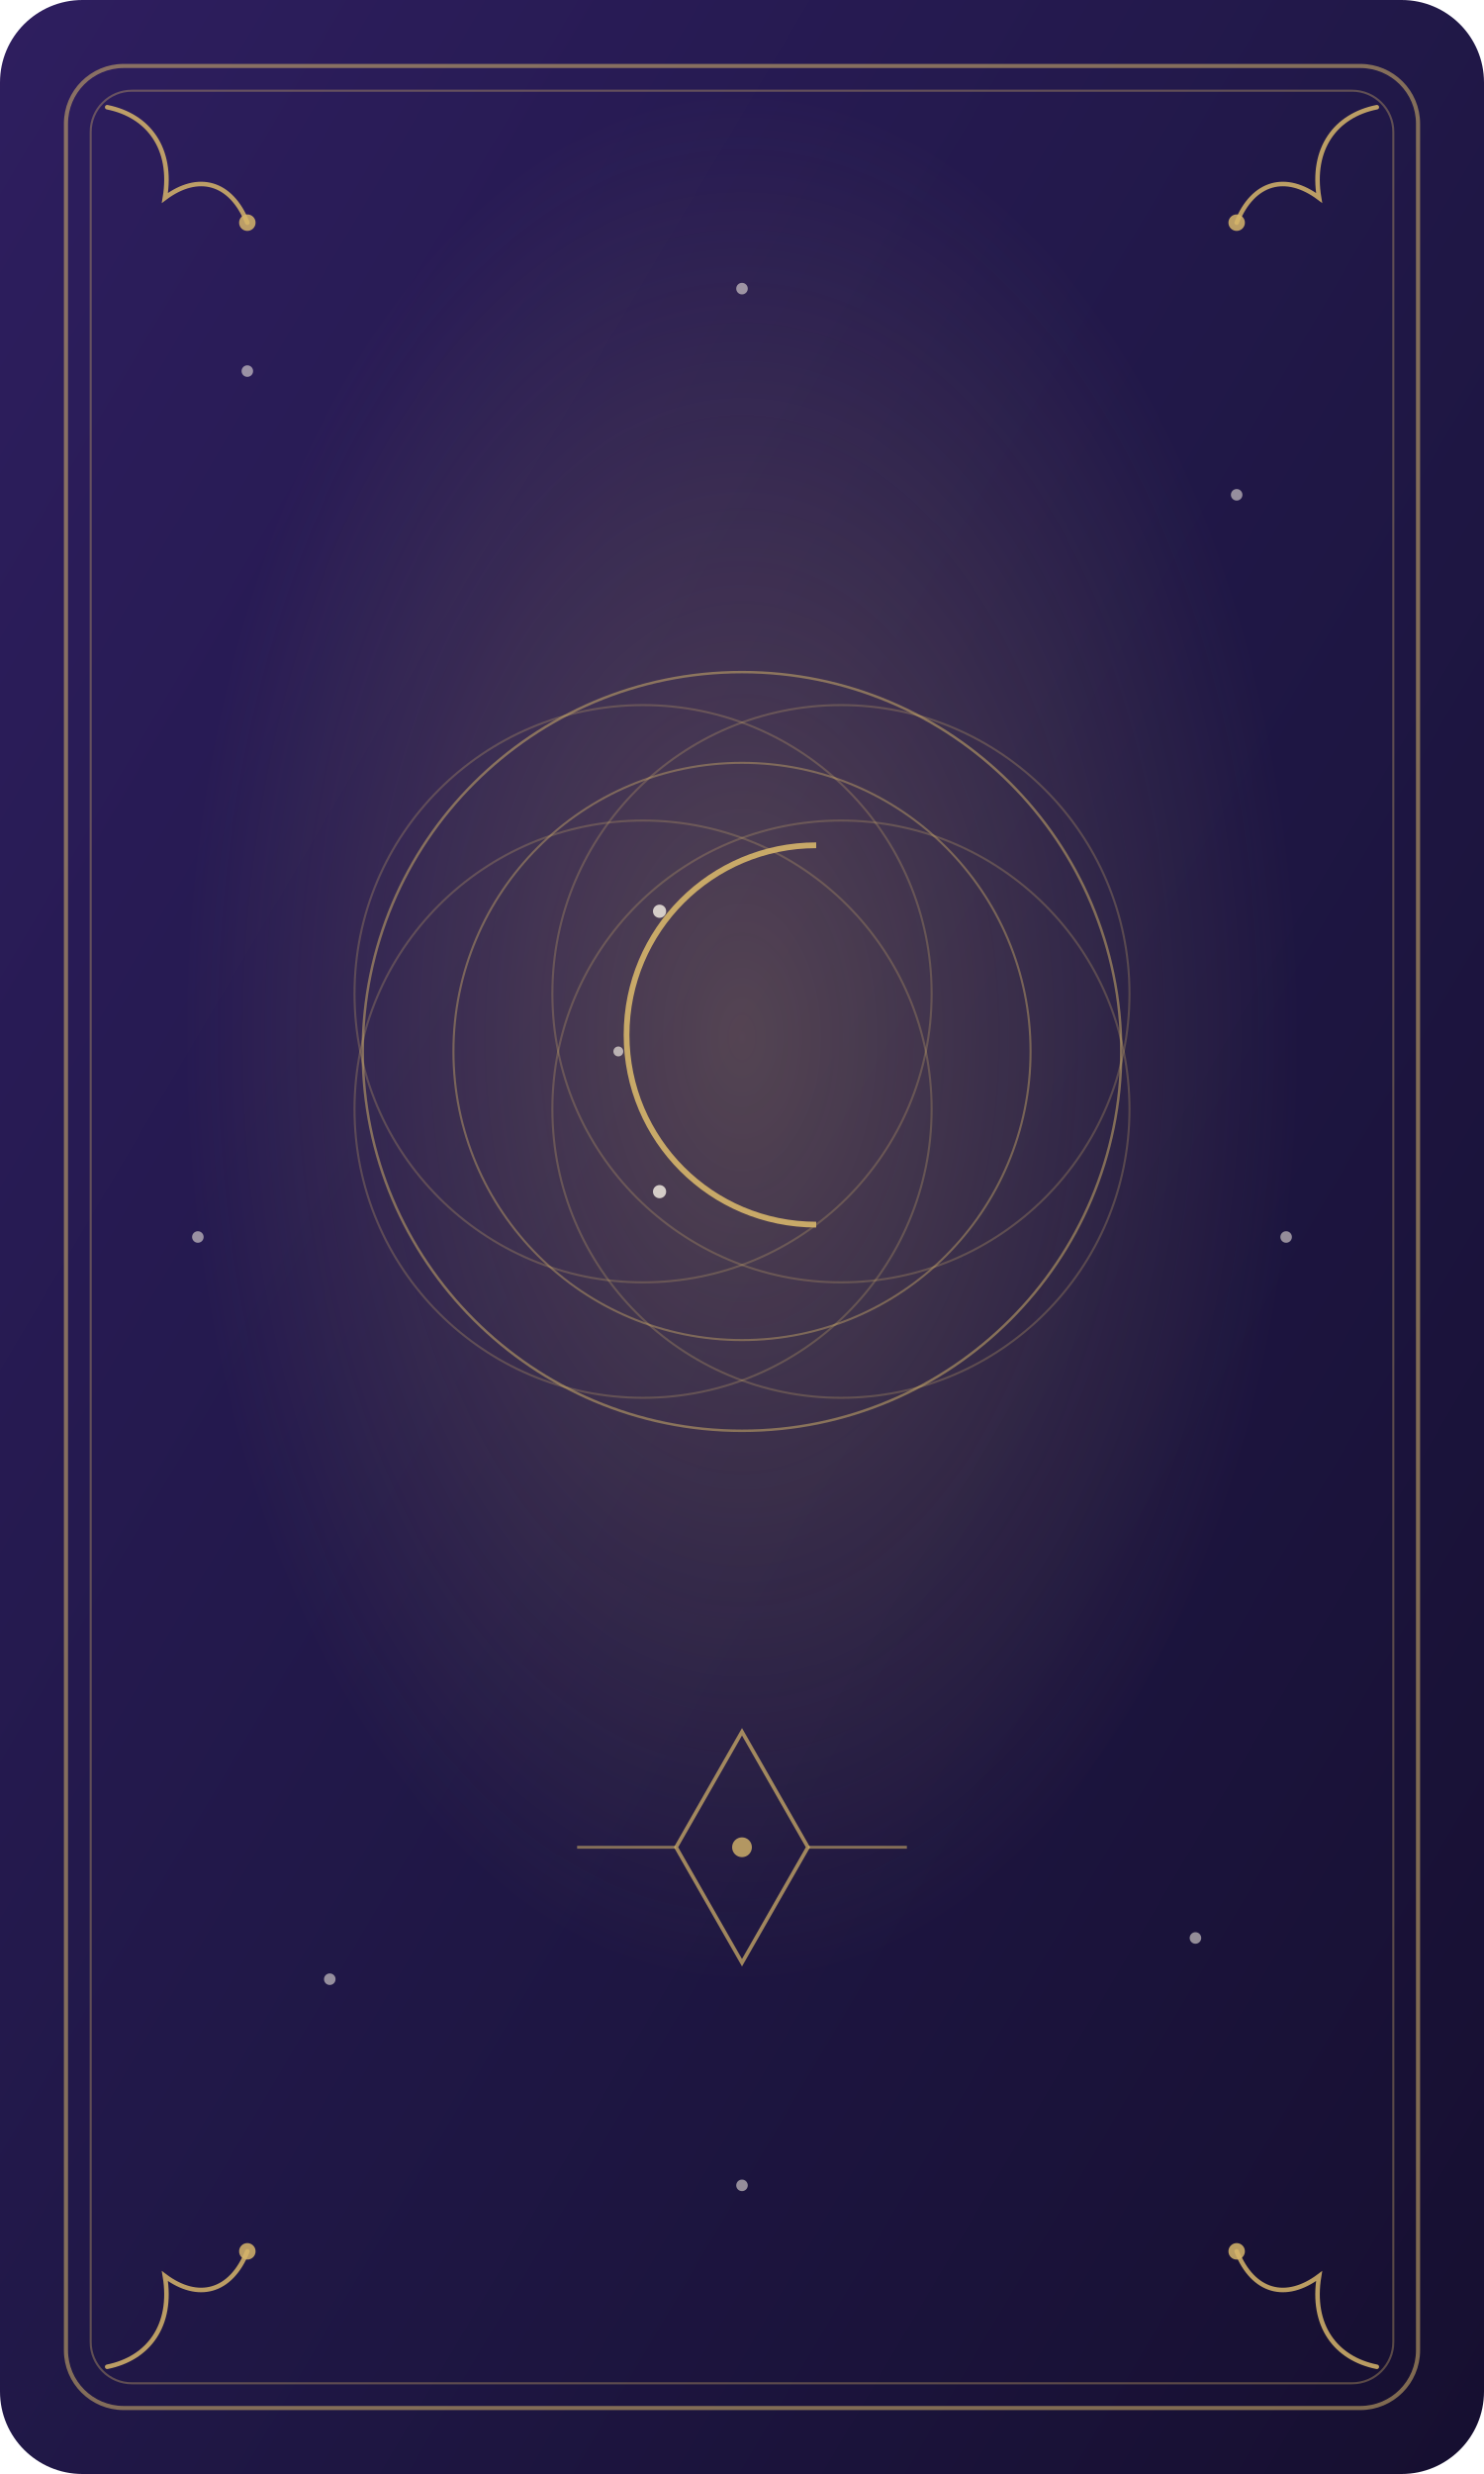
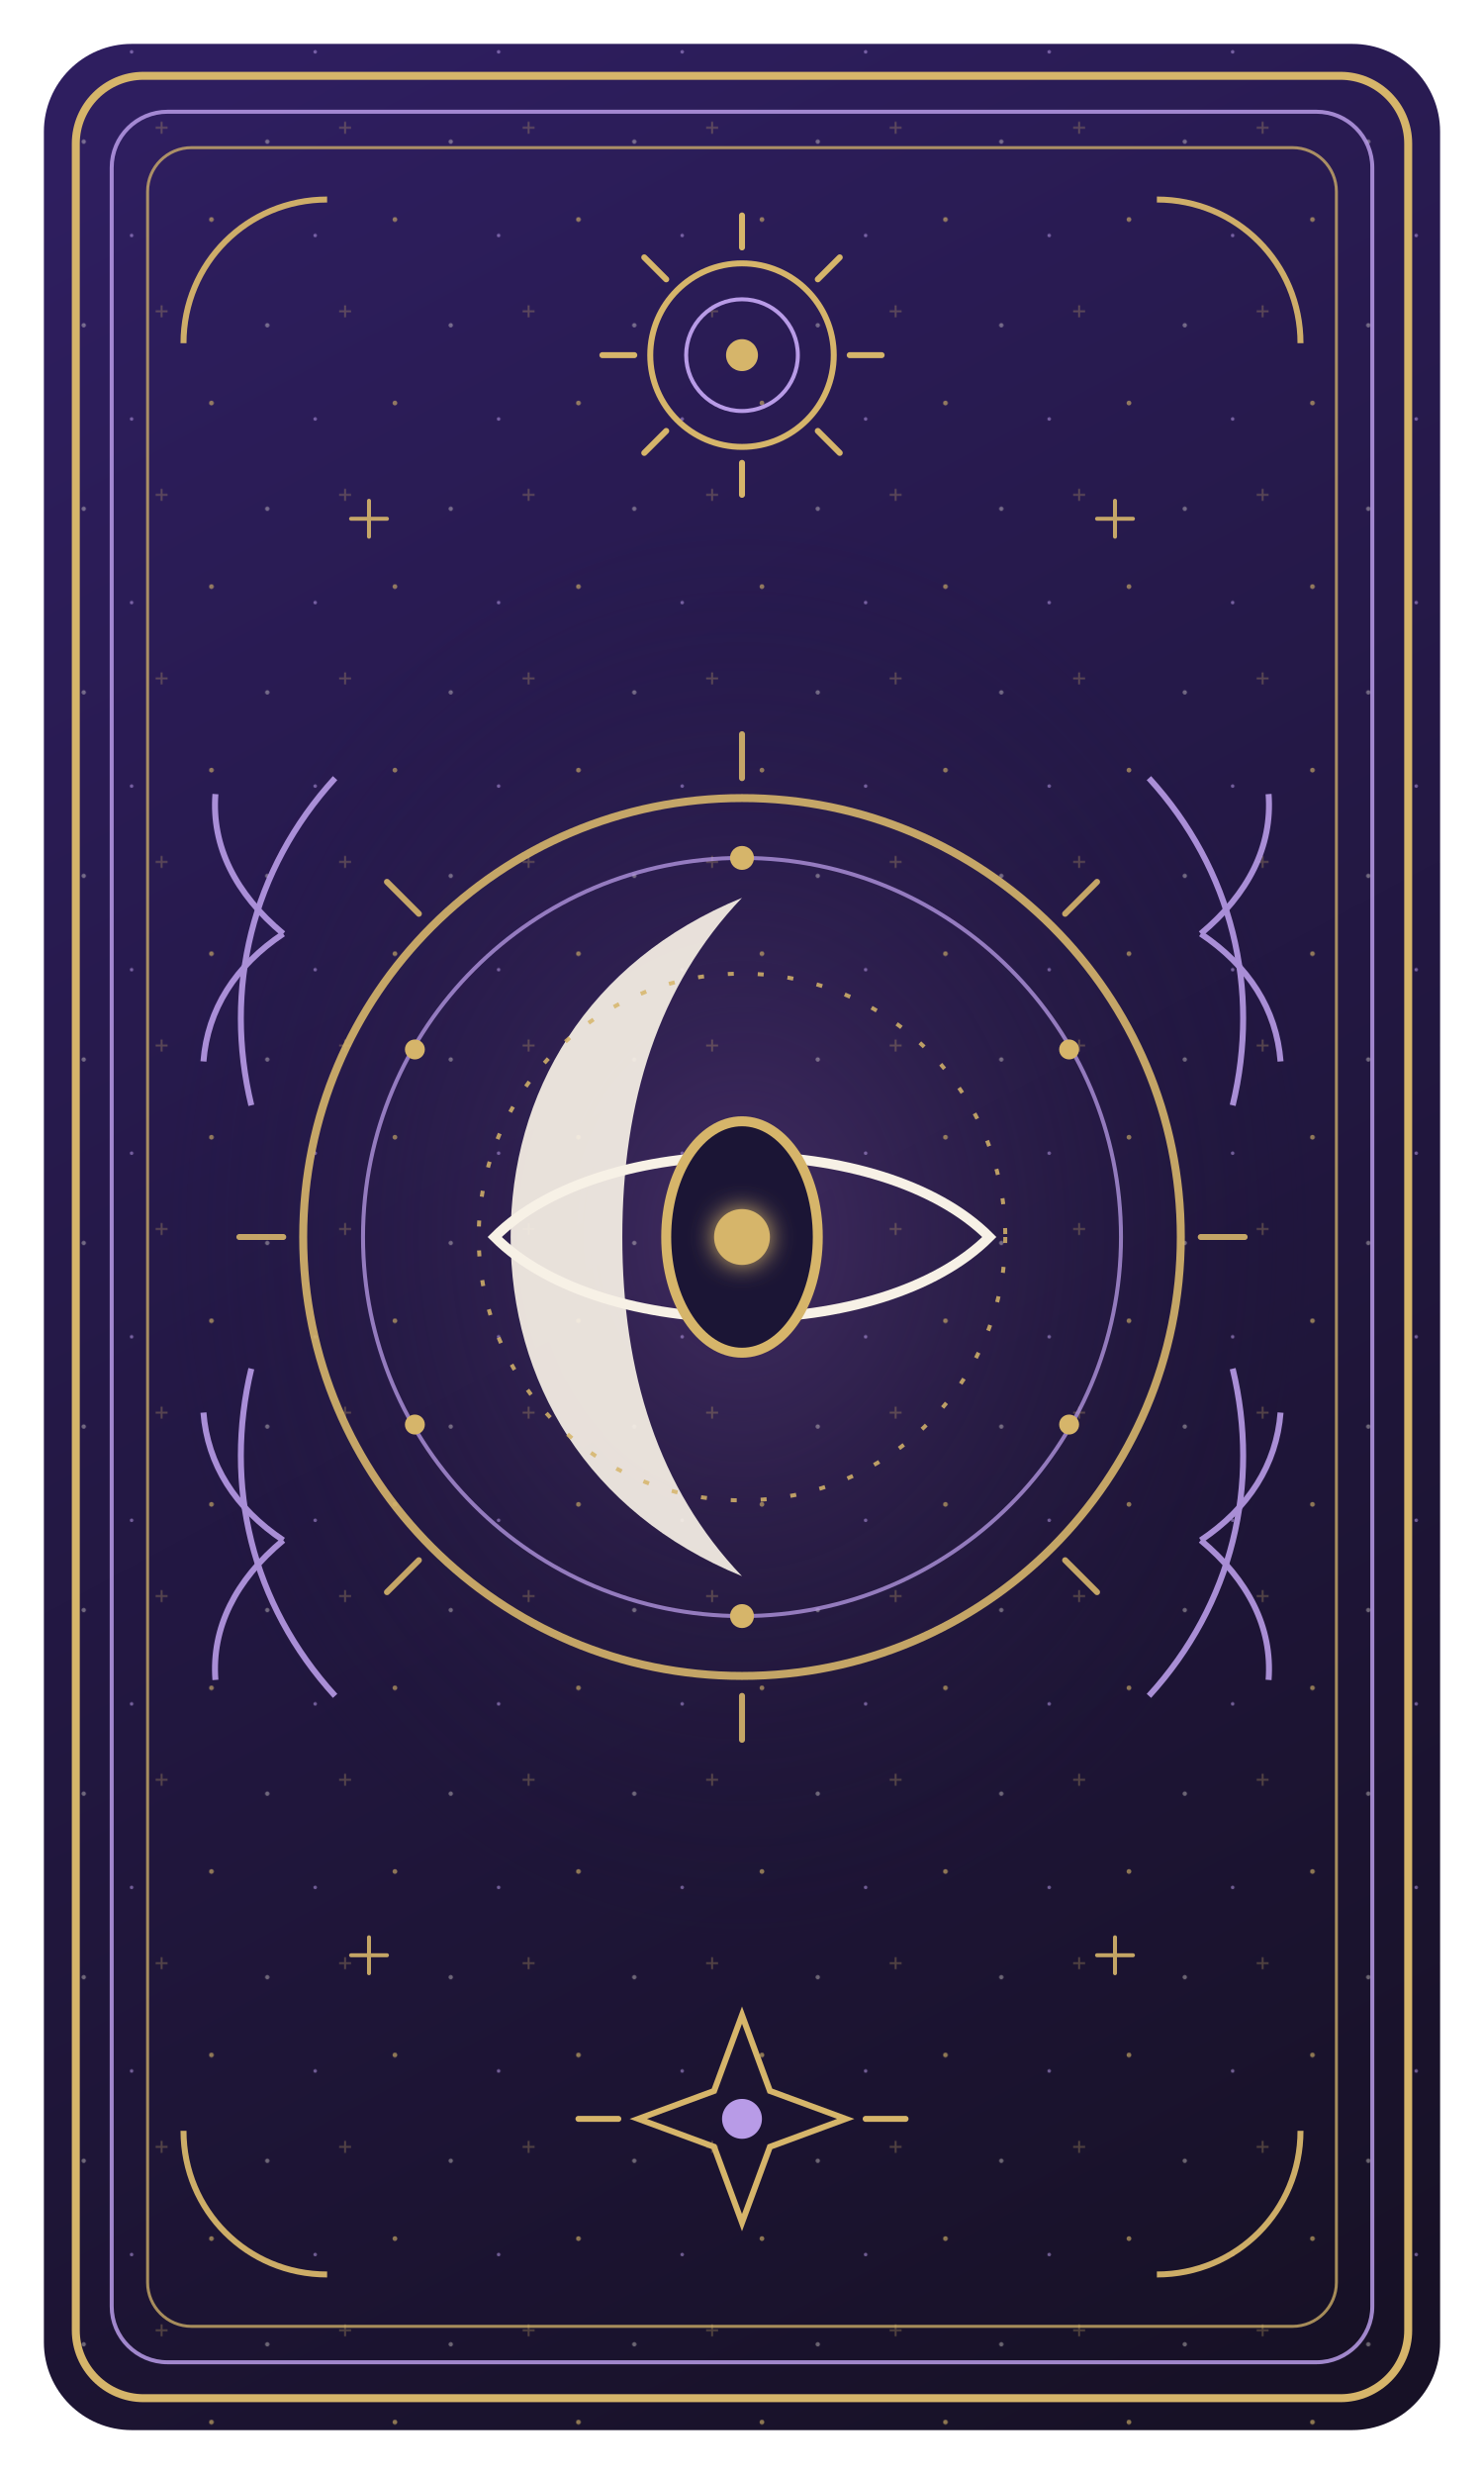
- <svg xmlns="http://www.w3.org/2000/svg" viewBox="0 0 360 600" width="360" height="600">
+ <svg xmlns="http://www.w3.org/2000/svg" width="744" height="1240" viewBox="0 0 744 1240" fill="none">
  <defs>
-     <linearGradient id="bg" x1="0" y1="0" x2="1" y2="1">
-       <stop offset="0%" stop-color="#2E1E5F" />
-       <stop offset="55%" stop-color="#1F1745" />
-       <stop offset="100%" stop-color="#160F30" />
+     <linearGradient id="bg" x1="72" y1="64" x2="672" y2="1176" gradientUnits="userSpaceOnUse">
+       <stop stop-color="#2E1E5F" />
+       <stop offset="1" stop-color="#171126" />
    </linearGradient>
-     <radialGradient id="glow" cx="50%" cy="42%" r="38%">
-       <stop offset="0%" stop-color="#D6B56A" stop-opacity="0.28" />
-       <stop offset="100%" stop-color="#D6B56A" stop-opacity="0" />
+     <radialGradient id="glow" cx="0" cy="0" r="1" gradientUnits="userSpaceOnUse" gradientTransform="translate(372 620) rotate(90) scale(360 290)">
+       <stop stop-color="#5B3E7B" stop-opacity="0.55" />
+       <stop offset="1" stop-color="#1B1535" stop-opacity="0" />
    </radialGradient>
-     <g id="star">
-       <circle r="1.4" fill="#F7F1E6" opacity="0.55" />
+     <filter id="softGlow" x="-50%" y="-50%" width="200%" height="200%">
+       <feGaussianBlur stdDeviation="6" result="blur" />
+       <feMerge>
+         <feMergeNode in="blur" />
+         <feMergeNode in="SourceGraphic" />
+       </feMerge>
+     </filter>
+     <pattern id="stars" width="92" height="92" patternUnits="userSpaceOnUse">
+       <circle cx="14" cy="18" r="1.2" fill="#D6B56A" opacity="0.75" />
+       <circle cx="66" cy="26" r="0.9" fill="#B89BE7" opacity="0.65" />
+       <circle cx="42" cy="71" r="1.1" fill="#F7F1E6" opacity="0.45" />
+       <path d="M78 64H84M81 61V67" stroke="#D6B56A" stroke-width="1" opacity="0.35" />
+     </pattern>
+     <clipPath id="cardClip">
+       <rect x="22" y="22" width="700" height="1196" rx="44" />
+     </clipPath>
+   </defs>
+   <g clip-path="url(#cardClip)">
+     <rect x="22" y="22" width="700" height="1196" rx="44" fill="url(#bg)" />
+     <rect x="22" y="22" width="700" height="1196" rx="44" fill="url(#glow)" />
+     <rect x="22" y="22" width="700" height="1196" rx="44" fill="url(#stars)" opacity="0.8" />
+     <rect x="38" y="38" width="668" height="1164" rx="34" stroke="#D6B56A" stroke-width="4" />
+     <rect x="56" y="56" width="632" height="1128" rx="28" stroke="#B89BE7" stroke-width="2" opacity="0.85" />
+     <rect x="74" y="74" width="596" height="1092" rx="22" stroke="#D6B56A" stroke-width="1.5" opacity="0.75" />
+     <g stroke="#D6B56A" stroke-width="3" fill="none" opacity="0.95">
+       <path d="M92 172C92 132 124 100 164 100" />
+       <path d="M652 172C652 132 620 100 580 100" />
+       <path d="M92 1068C92 1108 124 1140 164 1140" />
+       <path d="M652 1068C652 1108 620 1140 580 1140" />
    </g>
-   </defs>
-   <rect width="360" height="600" rx="20" fill="url(#bg)" />
-   <rect width="360" height="600" rx="20" fill="url(#glow)" />
-   <rect x="16" y="16" width="328" height="568" rx="14" fill="none" stroke="#D6B56A" stroke-width="1" opacity="0.55" />
-   <rect x="22" y="22" width="316" height="556" rx="10" fill="none" stroke="#D6B56A" stroke-width="0.5" opacity="0.35" />
-   <g fill="none" stroke="#D6B56A" stroke-width="1.1" stroke-linecap="round" opacity="0.85">
-     <path d="M26 26 C 36 28, 42 36, 40 48 C 48 42, 56 44, 60 54" />
-     <path d="M334 26 C 324 28, 318 36, 320 48 C 312 42, 304 44, 300 54" />
-     <path d="M26 574 C 36 572, 42 564, 40 552 C 48 558, 56 556, 60 546" />
-     <path d="M334 574 C 324 572, 318 564, 320 552 C 312 558, 304 556, 300 546" />
+     <g transform="translate(372 178)">
+       <circle r="46" stroke="#D6B56A" stroke-width="3" />
+       <circle r="28" stroke="#B89BE7" stroke-width="2" />
+       <path d="M0 -70V-54M0 54V70M-70 0H-54M54 0H70M-49 -49L-38 -38M38 38L49 49M49 -49L38 -38M-38 38L-49 49" stroke="#D6B56A" stroke-width="3" stroke-linecap="round" />
+       <circle r="8" fill="#D6B56A" />
+     </g>
+     <g transform="translate(372 620)">
+       <circle r="220" stroke="#D6B56A" stroke-width="4" opacity="0.9" />
+       <circle r="190" stroke="#B89BE7" stroke-width="2" opacity="0.75" />
+       <path d="M-124 0C-70 -54 70 -54 124 0C70 54 -70 54 -124 0Z" stroke="#F7F1E6" stroke-width="5" fill="none" />
+       <ellipse rx="38" ry="58" fill="#1B1535" stroke="#D6B56A" stroke-width="5" />
+       <circle r="14" fill="#D6B56A" filter="url(#softGlow)" />
+       <path d="M0 -170C-78 -138 -116 -72 -116 0C-116 72 -78 138 0 170C-42 126 -60 68 -60 0C-60 -68 -42 -126 0 -170Z" fill="#F7F1E6" opacity="0.92" />
+       <circle r="132" stroke="#D6B56A" stroke-width="2" stroke-dasharray="3 12" opacity="0.85" />
+       <g fill="#D6B56A">
+         <circle cx="0" cy="-190" r="6" />
+         <circle cx="164" cy="-94" r="5" />
+         <circle cx="164" cy="94" r="5" />
+         <circle cx="0" cy="190" r="6" />
+         <circle cx="-164" cy="94" r="5" />
+         <circle cx="-164" cy="-94" r="5" />
+       </g>
+       <g stroke="#D6B56A" stroke-width="3" stroke-linecap="round" opacity="0.9">
+         <path d="M0 -252V-230" />
+         <path d="M0 230V252" />
+         <path d="M-252 0H-230" />
+         <path d="M230 0H252" />
+         <path d="M-178 -178L-162 -162" />
+         <path d="M162 162L178 178" />
+         <path d="M178 -178L162 -162" />
+         <path d="M-162 162L-178 178" />
+       </g>
+     </g>
+     <g stroke="#B89BE7" stroke-width="3" fill="none" opacity="0.9">
+       <path d="M168 390C126 436 112 496 126 554" />
+       <path d="M576 390C618 436 632 496 618 554" />
+       <path d="M168 850C126 804 112 744 126 686" />
+       <path d="M576 850C618 804 632 744 618 686" />
+       <path d="M142 468C118 448 106 424 108 398" />
+       <path d="M142 468C118 484 104 506 102 532" />
+       <path d="M602 468C626 448 638 424 636 398" />
+       <path d="M602 468C626 484 640 506 642 532" />
+       <path d="M142 772C118 792 106 816 108 842" />
+       <path d="M142 772C118 756 104 734 102 708" />
+       <path d="M602 772C626 792 638 816 636 842" />
+       <path d="M602 772C626 756 640 734 642 708" />
+     </g>
+     <g transform="translate(372 1062)">
+       <path d="M0 -52L14 -14L52 0L14 14L0 52L-14 14L-52 0L-14 -14Z" stroke="#D6B56A" stroke-width="3" fill="none" />
+       <circle r="10" fill="#B89BE7" />
+       <path d="M-82 0H-62M62 0H82" stroke="#D6B56A" stroke-width="3" stroke-linecap="round" />
+     </g>
+     <g stroke="#D6B56A" stroke-width="2" stroke-linecap="round" opacity="0.9">
+       <path d="M176 260H194M185 251V269" />
+       <path d="M550 260H568M559 251V269" />
+       <path d="M176 980H194M185 971V989" />
+       <path d="M550 980H568M559 971V989" />
+     </g>
  </g>
-   <g fill="#D6B56A" opacity="0.85">
-     <circle cx="60" cy="54" r="2" />
-     <circle cx="300" cy="54" r="2" />
-     <circle cx="60" cy="546" r="2" />
-     <circle cx="300" cy="546" r="2" />
-   </g>
-   <use href="#star" x="60" y="90" />
-   <use href="#star" x="300" y="120" />
-   <use href="#star" x="80" y="480" />
-   <use href="#star" x="290" y="470" />
-   <use href="#star" x="48" y="300" />
-   <use href="#star" x="312" y="300" />
-   <use href="#star" x="180" y="70" />
-   <use href="#star" x="180" y="530" />
-   <circle cx="180" cy="255" r="92" fill="none" stroke="#D6B56A" stroke-width="0.6" opacity="0.5" />
-   <circle cx="180" cy="255" r="70" fill="none" stroke="#D6B56A" stroke-width="0.5" opacity="0.4" />
-   <circle cx="180" cy="255" r="70" fill="none" stroke="#D6B56A" stroke-width="0.5" opacity="0.25" transform="translate(-24 -14)" />
-   <circle cx="180" cy="255" r="70" fill="none" stroke="#D6B56A" stroke-width="0.5" opacity="0.25" transform="translate(24 -14)" />
-   <circle cx="180" cy="255" r="70" fill="none" stroke="#D6B56A" stroke-width="0.5" opacity="0.25" transform="translate(-24 14)" />
-   <circle cx="180" cy="255" r="70" fill="none" stroke="#D6B56A" stroke-width="0.5" opacity="0.25" transform="translate(24 14)" />
-   <path d="M198 205        a 46 46 0 1 0 0 92        a 37 37 0 1 1 0 -92 Z" fill="none" stroke="#D6B56A" stroke-width="1.4" opacity="0.9" />
-   <circle cx="160" cy="221" r="1.6" fill="#F7F1E6" opacity="0.8" />
-   <circle cx="150" cy="255" r="1.2" fill="#F7F1E6" opacity="0.65" />
-   <circle cx="160" cy="289" r="1.6" fill="#F7F1E6" opacity="0.8" />
-   <path d="M180 420 L196 448 L180 476 L164 448 Z" fill="none" stroke="#D6B56A" stroke-width="0.9" opacity="0.7" />
-   <circle cx="180" cy="448" r="2.4" fill="#D6B56A" opacity="0.8" />
-   <path d="M140 448 H164 M196 448 H220" stroke="#D6B56A" stroke-width="0.7" opacity="0.55" />
</svg>
